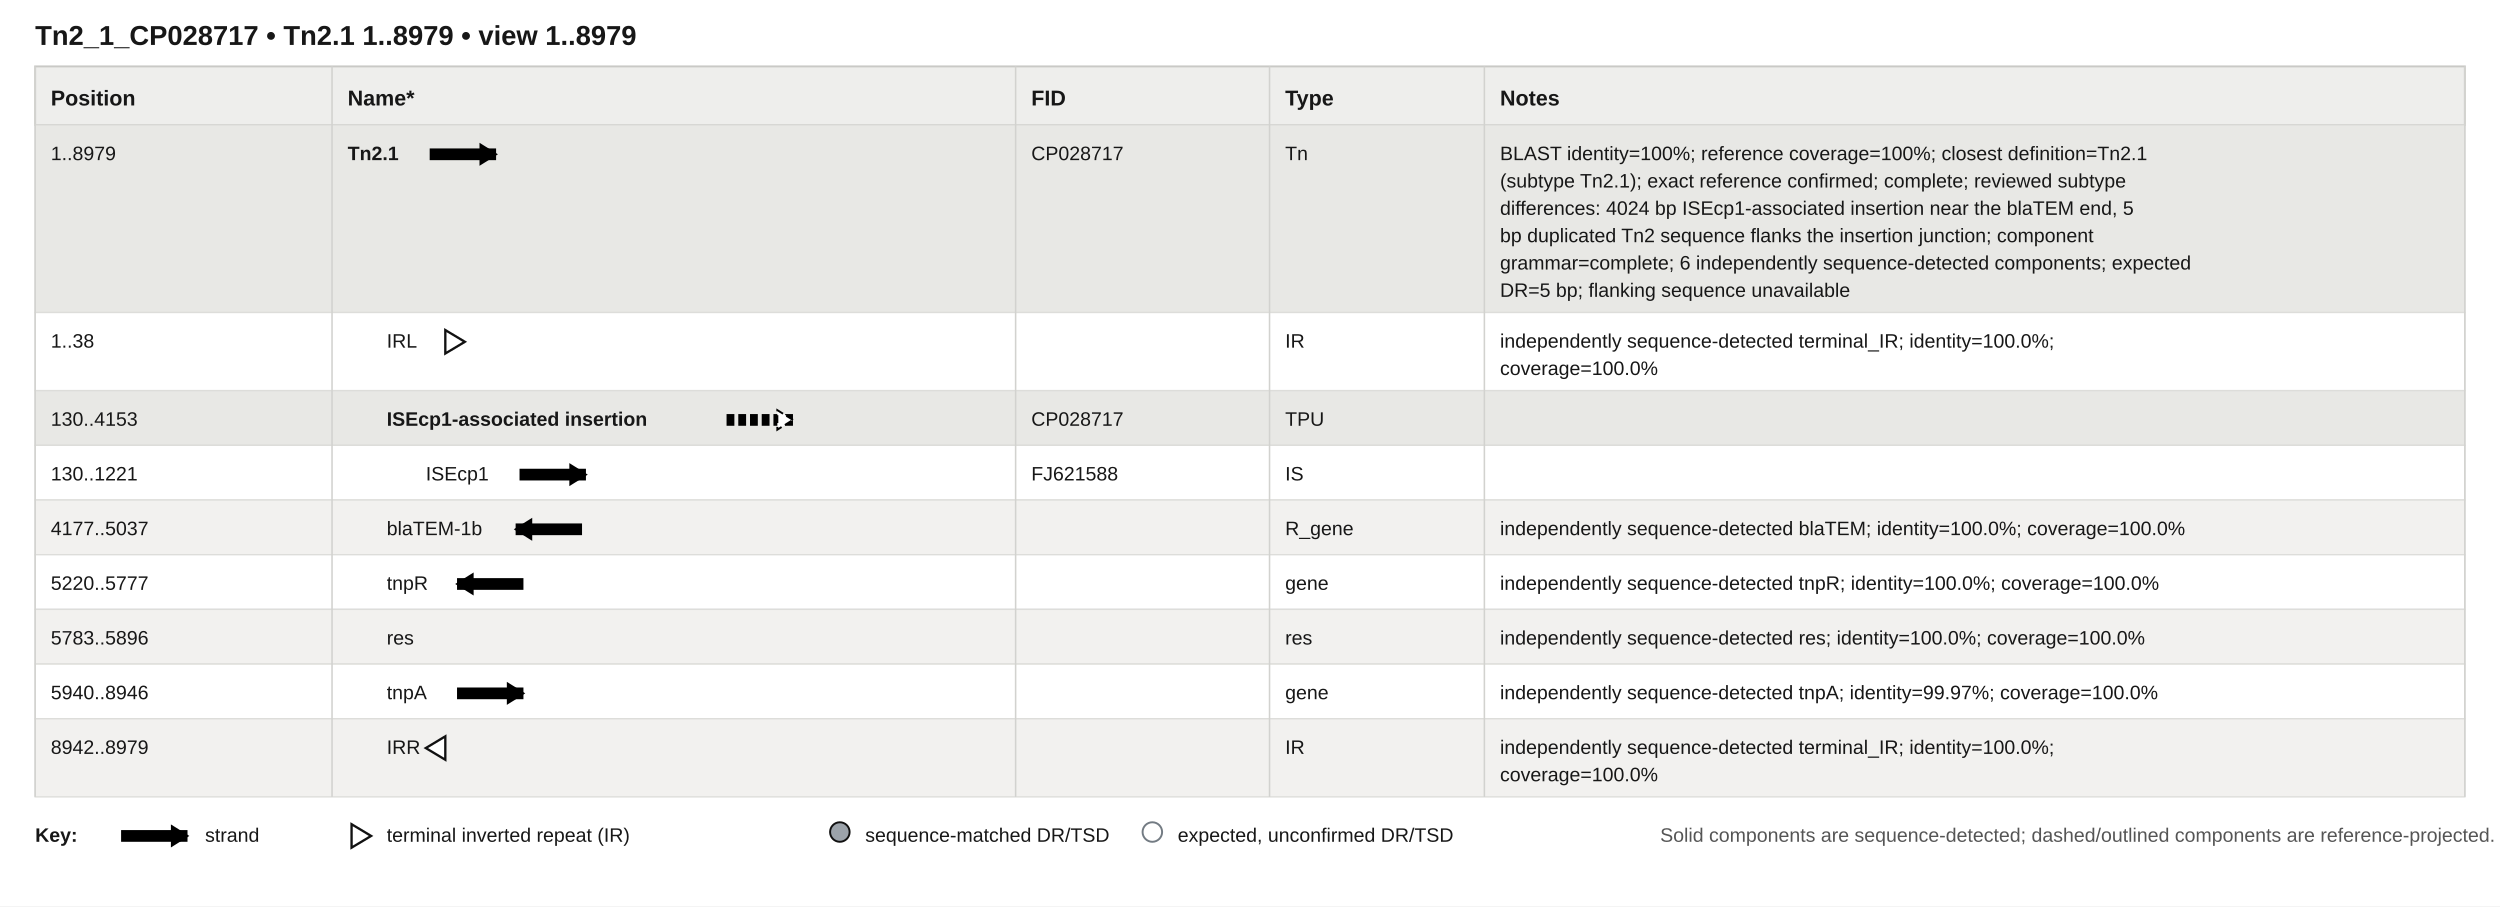
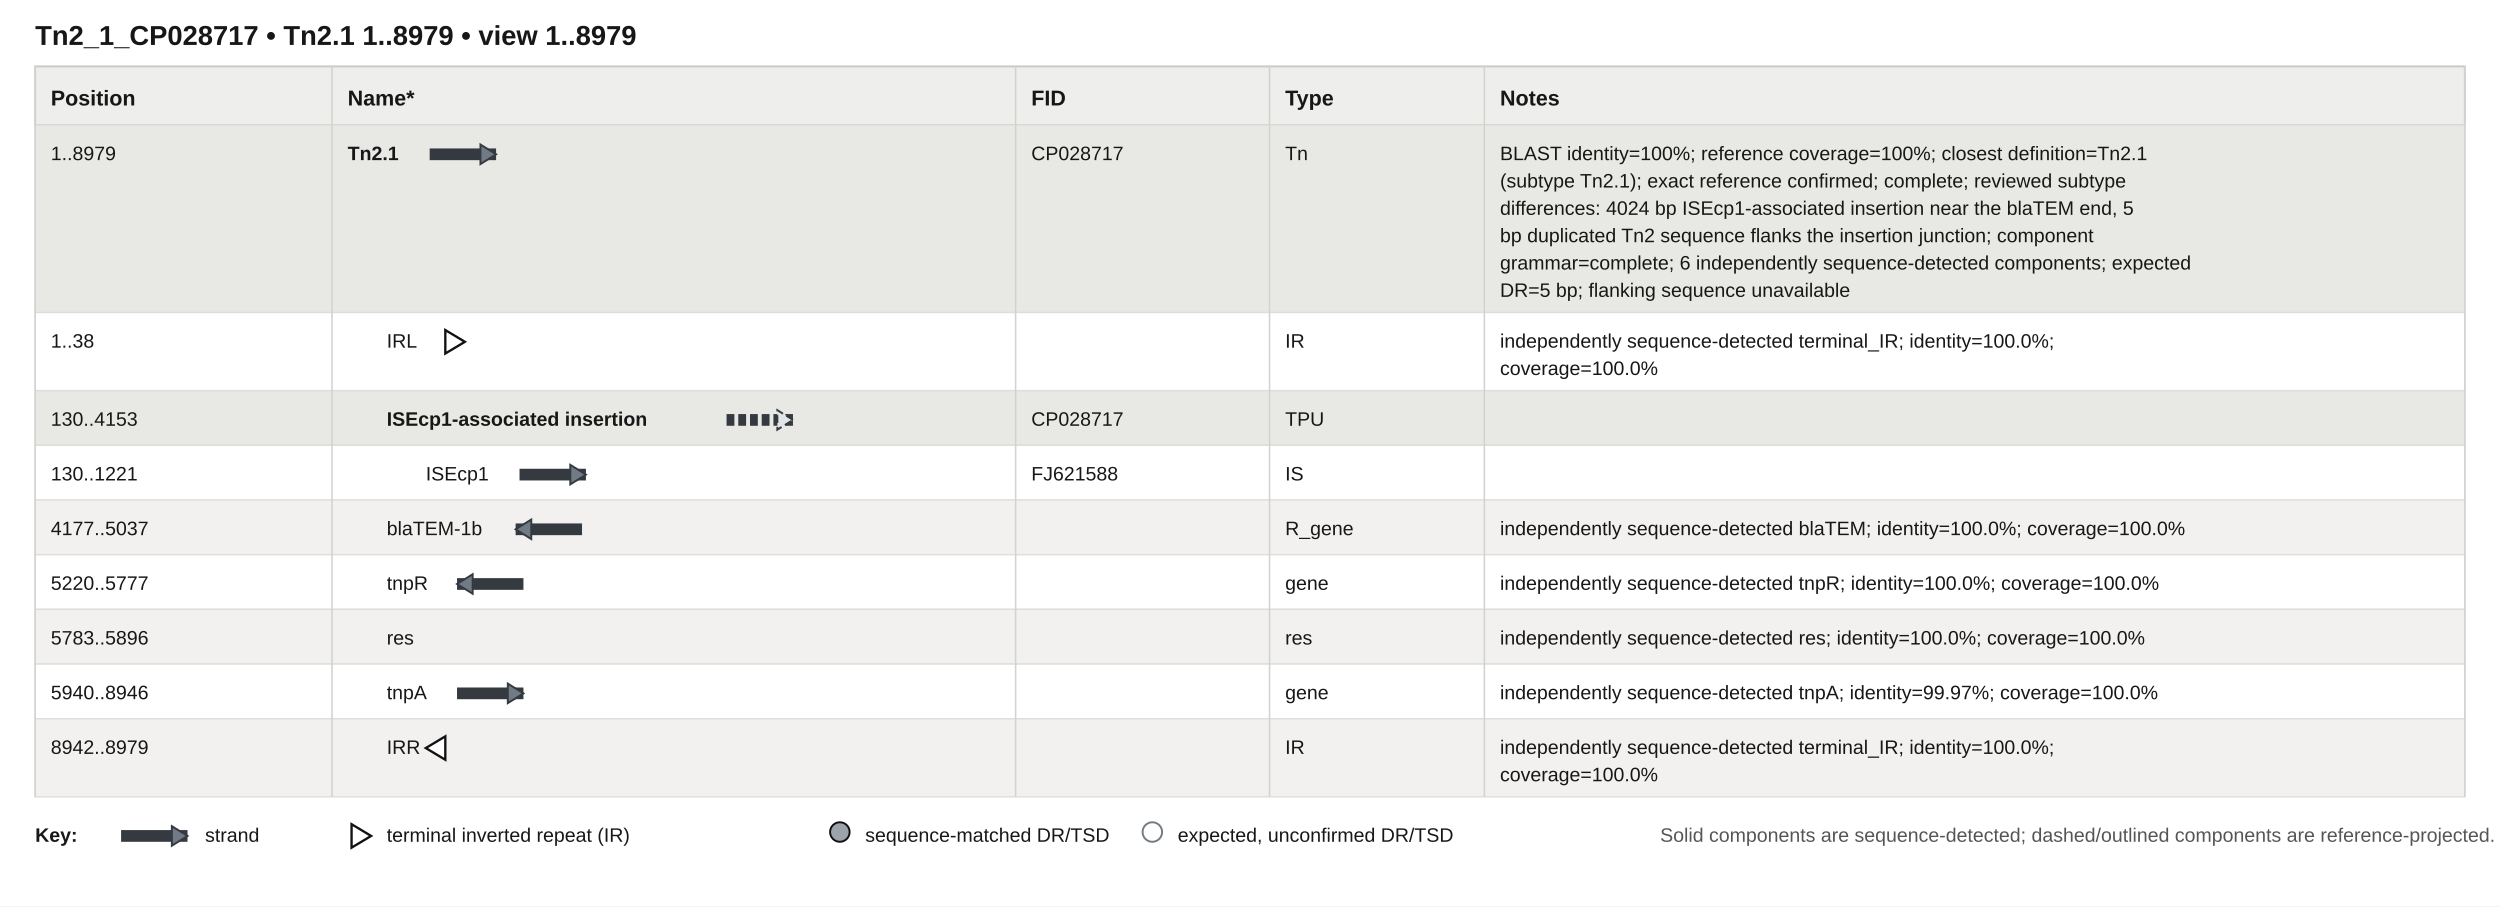
<svg xmlns="http://www.w3.org/2000/svg" width="1280" height="464" style="background:#fff;font-family:Arial,Helvetica,sans-serif">
  <rect x="0" y="0" width="1280" height="464" fill="#fff" />
  <text x="18.0" y="23.0" font-size="14" font-weight="bold" text-anchor="start" fill="#171717">Tn2_1_CP028717 • Tn2.1 1..8979 • view 1..8979</text>
  <rect x="18" y="34" width="1244" height="30" fill="#eeeeec" stroke="#c9c9c6" />
  <text x="26.0" y="54.0" font-size="11" font-weight="bold" text-anchor="start" fill="#171717">Position</text>
  <text x="178.0" y="54.0" font-size="11" font-weight="bold" text-anchor="start" fill="#171717">Name*</text>
  <text x="528.0" y="54.0" font-size="11" font-weight="bold" text-anchor="start" fill="#171717">FID</text>
  <text x="658.0" y="54.0" font-size="11" font-weight="bold" text-anchor="start" fill="#171717">Type</text>
  <text x="768.0" y="54.0" font-size="11" font-weight="bold" text-anchor="start" fill="#171717">Notes</text>
  <rect x="18" y="64" width="1244" height="96" fill="#e8e8e5" stroke="#ddddda" stroke-width="0.7" />
  <text x="26.0" y="82.0" font-size="10" font-weight="normal" text-anchor="start" fill="#171717">1..8979</text>
  <text x="178.0" y="82.0" font-size="10" font-weight="bold" text-anchor="start" fill="#171717">Tn2.1</text>
-   <line x1="220.0" y1="79.0" x2="254.0" y2="79.0" stroke="#000" stroke-width="6" />
-   <polygon points="254.0,79.0 246.0,74.0 246.0,84.0" fill="#000000" stroke="#000" />
+   <line x1="220.0" y1="79.0" x2="254.0" y2="79.0" stroke="#343a40" stroke-width="6" />
+   <polygon points="254.0,79.0 246.0,74.0 246.0,84.0" fill="#717b85" stroke="#343a40" />
  <text x="528.0" y="82.0" font-size="10" font-weight="normal" text-anchor="start" fill="#171717">CP028717</text>
  <text x="658.0" y="82.0" font-size="10" font-weight="normal" text-anchor="start" fill="#171717">Tn</text>
  <text x="768.0" y="82.0" font-size="10" font-weight="normal" text-anchor="start" fill="#171717">BLAST identity=100%; reference coverage=100%; closest definition=Tn2.1</text>
  <text x="768.0" y="96.0" font-size="10" font-weight="normal" text-anchor="start" fill="#171717">(subtype Tn2.1); exact reference confirmed; complete; reviewed subtype</text>
  <text x="768.0" y="110.0" font-size="10" font-weight="normal" text-anchor="start" fill="#171717">differences: 4024 bp ISEcp1-associated insertion near the blaTEM end, 5</text>
  <text x="768.0" y="124.0" font-size="10" font-weight="normal" text-anchor="start" fill="#171717">bp duplicated Tn2 sequence flanks the insertion junction; component</text>
  <text x="768.0" y="138.0" font-size="10" font-weight="normal" text-anchor="start" fill="#171717">grammar=complete; 6 independently sequence-detected components; expected</text>
  <text x="768.0" y="152.0" font-size="10" font-weight="normal" text-anchor="start" fill="#171717">DR=5 bp; flanking sequence unavailable</text>
  <rect x="18" y="160" width="1244" height="40" fill="#ffffff" stroke="#ddddda" stroke-width="0.7" />
  <text x="26.0" y="178.0" font-size="10" font-weight="normal" text-anchor="start" fill="#171717">1..38</text>
  <text x="198.0" y="178.0" font-size="10" font-weight="normal" text-anchor="start" fill="#171717">IRL</text>
  <polygon points="228.0,169.0 238.0,175.0 228.0,181.0" fill="#fff" stroke="#111" stroke-width="1.2" />
  <text x="528.0" y="178.0" font-size="10" font-weight="normal" text-anchor="start" fill="#171717" />
  <text x="658.0" y="178.0" font-size="10" font-weight="normal" text-anchor="start" fill="#171717">IR</text>
  <text x="768.0" y="178.0" font-size="10" font-weight="normal" text-anchor="start" fill="#171717">independently sequence-detected terminal_IR; identity=100.0%;</text>
  <text x="768.0" y="192.0" font-size="10" font-weight="normal" text-anchor="start" fill="#171717">coverage=100.0%</text>
  <rect x="18" y="200" width="1244" height="28" fill="#e8e8e5" stroke="#ddddda" stroke-width="0.7" />
  <text x="26.0" y="218.0" font-size="10" font-weight="normal" text-anchor="start" fill="#171717">130..4153</text>
  <text x="198.0" y="218.0" font-size="10" font-weight="bold" text-anchor="start" fill="#171717">ISEcp1-associated insertion</text>
-   <line x1="372.0" y1="215.0" x2="406.0" y2="215.0" stroke="#000" stroke-width="6" stroke-dasharray="4,2" />
-   <polygon points="406.0,215.0 398.0,210.0 398.0,220.0" fill="#ffffff" stroke="#000" stroke-dasharray="4,2" />
+   <line x1="372.0" y1="215.0" x2="406.0" y2="215.0" stroke="#343a40" stroke-width="6" stroke-dasharray="4,2" />
+   <polygon points="406.0,215.0 398.0,210.0 398.0,220.0" fill="#e1e5e8" stroke="#343a40" stroke-dasharray="4,2" />
  <text x="528.0" y="218.0" font-size="10" font-weight="normal" text-anchor="start" fill="#171717">CP028717</text>
  <text x="658.0" y="218.0" font-size="10" font-weight="normal" text-anchor="start" fill="#171717">TPU</text>
  <text x="768.0" y="218.0" font-size="10" font-weight="normal" text-anchor="start" fill="#171717" />
  <rect x="18" y="228" width="1244" height="28" fill="#ffffff" stroke="#ddddda" stroke-width="0.7" />
  <text x="26.0" y="246.0" font-size="10" font-weight="normal" text-anchor="start" fill="#171717">130..1221</text>
  <text x="218.0" y="246.0" font-size="10" font-weight="normal" text-anchor="start" fill="#171717">ISEcp1</text>
-   <line x1="266.0" y1="243.0" x2="300.0" y2="243.0" stroke="#000" stroke-width="6" />
-   <polygon points="300.0,243.0 292.0,238.0 292.0,248.0" fill="#000000" stroke="#000" />
+   <line x1="266.0" y1="243.0" x2="300.0" y2="243.0" stroke="#343a40" stroke-width="6" />
+   <polygon points="300.0,243.0 292.0,238.0 292.0,248.0" fill="#717b85" stroke="#343a40" />
  <text x="528.0" y="246.0" font-size="10" font-weight="normal" text-anchor="start" fill="#171717">FJ621588</text>
  <text x="658.0" y="246.0" font-size="10" font-weight="normal" text-anchor="start" fill="#171717">IS</text>
  <text x="768.0" y="246.0" font-size="10" font-weight="normal" text-anchor="start" fill="#171717" />
  <rect x="18" y="256" width="1244" height="28" fill="#f2f1ef" stroke="#ddddda" stroke-width="0.7" />
  <text x="26.0" y="274.0" font-size="10" font-weight="normal" text-anchor="start" fill="#171717">4177..5037</text>
  <text x="198.0" y="274.0" font-size="10" font-weight="normal" text-anchor="start" fill="#171717">blaTEM-1b</text>
-   <line x1="298.0" y1="271.0" x2="264.0" y2="271.0" stroke="#000" stroke-width="6" />
-   <polygon points="264.0,271.0 272.0,266.0 272.0,276.0" fill="#000000" stroke="#000" />
+   <line x1="298.0" y1="271.0" x2="264.0" y2="271.0" stroke="#343a40" stroke-width="6" />
+   <polygon points="264.0,271.0 272.0,266.0 272.0,276.0" fill="#717b85" stroke="#343a40" />
  <text x="528.0" y="274.0" font-size="10" font-weight="normal" text-anchor="start" fill="#171717" />
  <text x="658.0" y="274.0" font-size="10" font-weight="normal" text-anchor="start" fill="#171717">R_gene</text>
  <text x="768.0" y="274.0" font-size="10" font-weight="normal" text-anchor="start" fill="#171717">independently sequence-detected blaTEM; identity=100.0%; coverage=100.0%</text>
  <rect x="18" y="284" width="1244" height="28" fill="#ffffff" stroke="#ddddda" stroke-width="0.7" />
  <text x="26.0" y="302.0" font-size="10" font-weight="normal" text-anchor="start" fill="#171717">5220..5777</text>
  <text x="198.0" y="302.0" font-size="10" font-weight="normal" text-anchor="start" fill="#171717">tnpR</text>
-   <line x1="268.0" y1="299.0" x2="234.0" y2="299.0" stroke="#000" stroke-width="6" />
-   <polygon points="234.0,299.0 242.0,294.0 242.0,304.0" fill="#000000" stroke="#000" />
+   <line x1="268.0" y1="299.0" x2="234.0" y2="299.0" stroke="#343a40" stroke-width="6" />
+   <polygon points="234.0,299.0 242.0,294.0 242.0,304.0" fill="#717b85" stroke="#343a40" />
  <text x="528.0" y="302.0" font-size="10" font-weight="normal" text-anchor="start" fill="#171717" />
  <text x="658.0" y="302.0" font-size="10" font-weight="normal" text-anchor="start" fill="#171717">gene</text>
  <text x="768.0" y="302.0" font-size="10" font-weight="normal" text-anchor="start" fill="#171717">independently sequence-detected tnpR; identity=100.0%; coverage=100.0%</text>
  <rect x="18" y="312" width="1244" height="28" fill="#f2f1ef" stroke="#ddddda" stroke-width="0.7" />
  <text x="26.0" y="330.0" font-size="10" font-weight="normal" text-anchor="start" fill="#171717">5783..5896</text>
  <text x="198.0" y="330.0" font-size="10" font-weight="normal" text-anchor="start" fill="#171717">res</text>
  <text x="528.0" y="330.0" font-size="10" font-weight="normal" text-anchor="start" fill="#171717" />
  <text x="658.0" y="330.0" font-size="10" font-weight="normal" text-anchor="start" fill="#171717">res</text>
  <text x="768.0" y="330.0" font-size="10" font-weight="normal" text-anchor="start" fill="#171717">independently sequence-detected res; identity=100.0%; coverage=100.0%</text>
  <rect x="18" y="340" width="1244" height="28" fill="#ffffff" stroke="#ddddda" stroke-width="0.7" />
  <text x="26.0" y="358.0" font-size="10" font-weight="normal" text-anchor="start" fill="#171717">5940..8946</text>
  <text x="198.0" y="358.0" font-size="10" font-weight="normal" text-anchor="start" fill="#171717">tnpA</text>
-   <line x1="234.0" y1="355.0" x2="268.0" y2="355.0" stroke="#000" stroke-width="6" />
-   <polygon points="268.0,355.0 260.0,350.0 260.0,360.0" fill="#000000" stroke="#000" />
+   <line x1="234.0" y1="355.0" x2="268.0" y2="355.0" stroke="#343a40" stroke-width="6" />
+   <polygon points="268.0,355.0 260.0,350.0 260.0,360.0" fill="#717b85" stroke="#343a40" />
  <text x="528.0" y="358.0" font-size="10" font-weight="normal" text-anchor="start" fill="#171717" />
  <text x="658.0" y="358.0" font-size="10" font-weight="normal" text-anchor="start" fill="#171717">gene</text>
  <text x="768.0" y="358.0" font-size="10" font-weight="normal" text-anchor="start" fill="#171717">independently sequence-detected tnpA; identity=99.97%; coverage=100.0%</text>
  <rect x="18" y="368" width="1244" height="40" fill="#f2f1ef" stroke="#ddddda" stroke-width="0.7" />
  <text x="26.0" y="386.0" font-size="10" font-weight="normal" text-anchor="start" fill="#171717">8942..8979</text>
  <text x="198.0" y="386.0" font-size="10" font-weight="normal" text-anchor="start" fill="#171717">IRR</text>
  <polygon points="228.0,377.0 218.0,383.0 228.0,389.0" fill="#fff" stroke="#111" stroke-width="1.2" />
  <text x="528.0" y="386.0" font-size="10" font-weight="normal" text-anchor="start" fill="#171717" />
  <text x="658.0" y="386.0" font-size="10" font-weight="normal" text-anchor="start" fill="#171717">IR</text>
  <text x="768.0" y="386.0" font-size="10" font-weight="normal" text-anchor="start" fill="#171717">independently sequence-detected terminal_IR; identity=100.0%;</text>
  <text x="768.0" y="400.0" font-size="10" font-weight="normal" text-anchor="start" fill="#171717">coverage=100.0%</text>
  <line x1="18" y1="34" x2="18" y2="408" stroke="#d2d2cf" stroke-width="0.8" />
  <line x1="170" y1="34" x2="170" y2="408" stroke="#d2d2cf" stroke-width="0.8" />
  <line x1="520" y1="34" x2="520" y2="408" stroke="#d2d2cf" stroke-width="0.8" />
  <line x1="650" y1="34" x2="650" y2="408" stroke="#d2d2cf" stroke-width="0.8" />
  <line x1="760" y1="34" x2="760" y2="408" stroke="#d2d2cf" stroke-width="0.8" />
  <line x1="1262" y1="34" x2="1262" y2="408" stroke="#d2d2cf" stroke-width="0.8" />
  <text x="18.0" y="431.0" font-size="10" font-weight="bold" text-anchor="start" fill="#171717">Key:</text>
-   <line x1="62.0" y1="428.0" x2="96.0" y2="428.0" stroke="#000" stroke-width="6" />
-   <polygon points="96.0,428.0 88.0,423.0 88.0,433.0" fill="#000000" stroke="#000" />
+   <line x1="62.0" y1="428.0" x2="96.0" y2="428.0" stroke="#343a40" stroke-width="6" />
+   <polygon points="96.0,428.0 88.0,423.0 88.0,433.0" fill="#717b85" stroke="#343a40" />
  <text x="105.0" y="431.0" font-size="10" font-weight="normal" text-anchor="start" fill="#171717">strand</text>
  <polygon points="180.0,422.0 190.0,428.0 180.0,434.0" fill="#fff" stroke="#111" stroke-width="1.2" />
  <text x="198.0" y="431.0" font-size="10" font-weight="normal" text-anchor="start" fill="#171717">terminal inverted repeat (IR)</text>
  <circle cx="430" cy="426" r="5" fill="#9ca3aa" stroke="#111" />
  <text x="443.0" y="431.0" font-size="10" font-weight="normal" text-anchor="start" fill="#171717">sequence-matched DR/TSD</text>
  <circle cx="590" cy="426" r="5" fill="#fff" stroke="#737b83" />
  <text x="603.0" y="431.0" font-size="10" font-weight="normal" text-anchor="start" fill="#171717">expected, unconfirmed DR/TSD</text>
  <text x="850.0" y="431.0" font-size="10" font-weight="normal" text-anchor="start" fill="#555555">Solid components are sequence-detected; dashed/outlined components are reference-projected.</text>
</svg>
